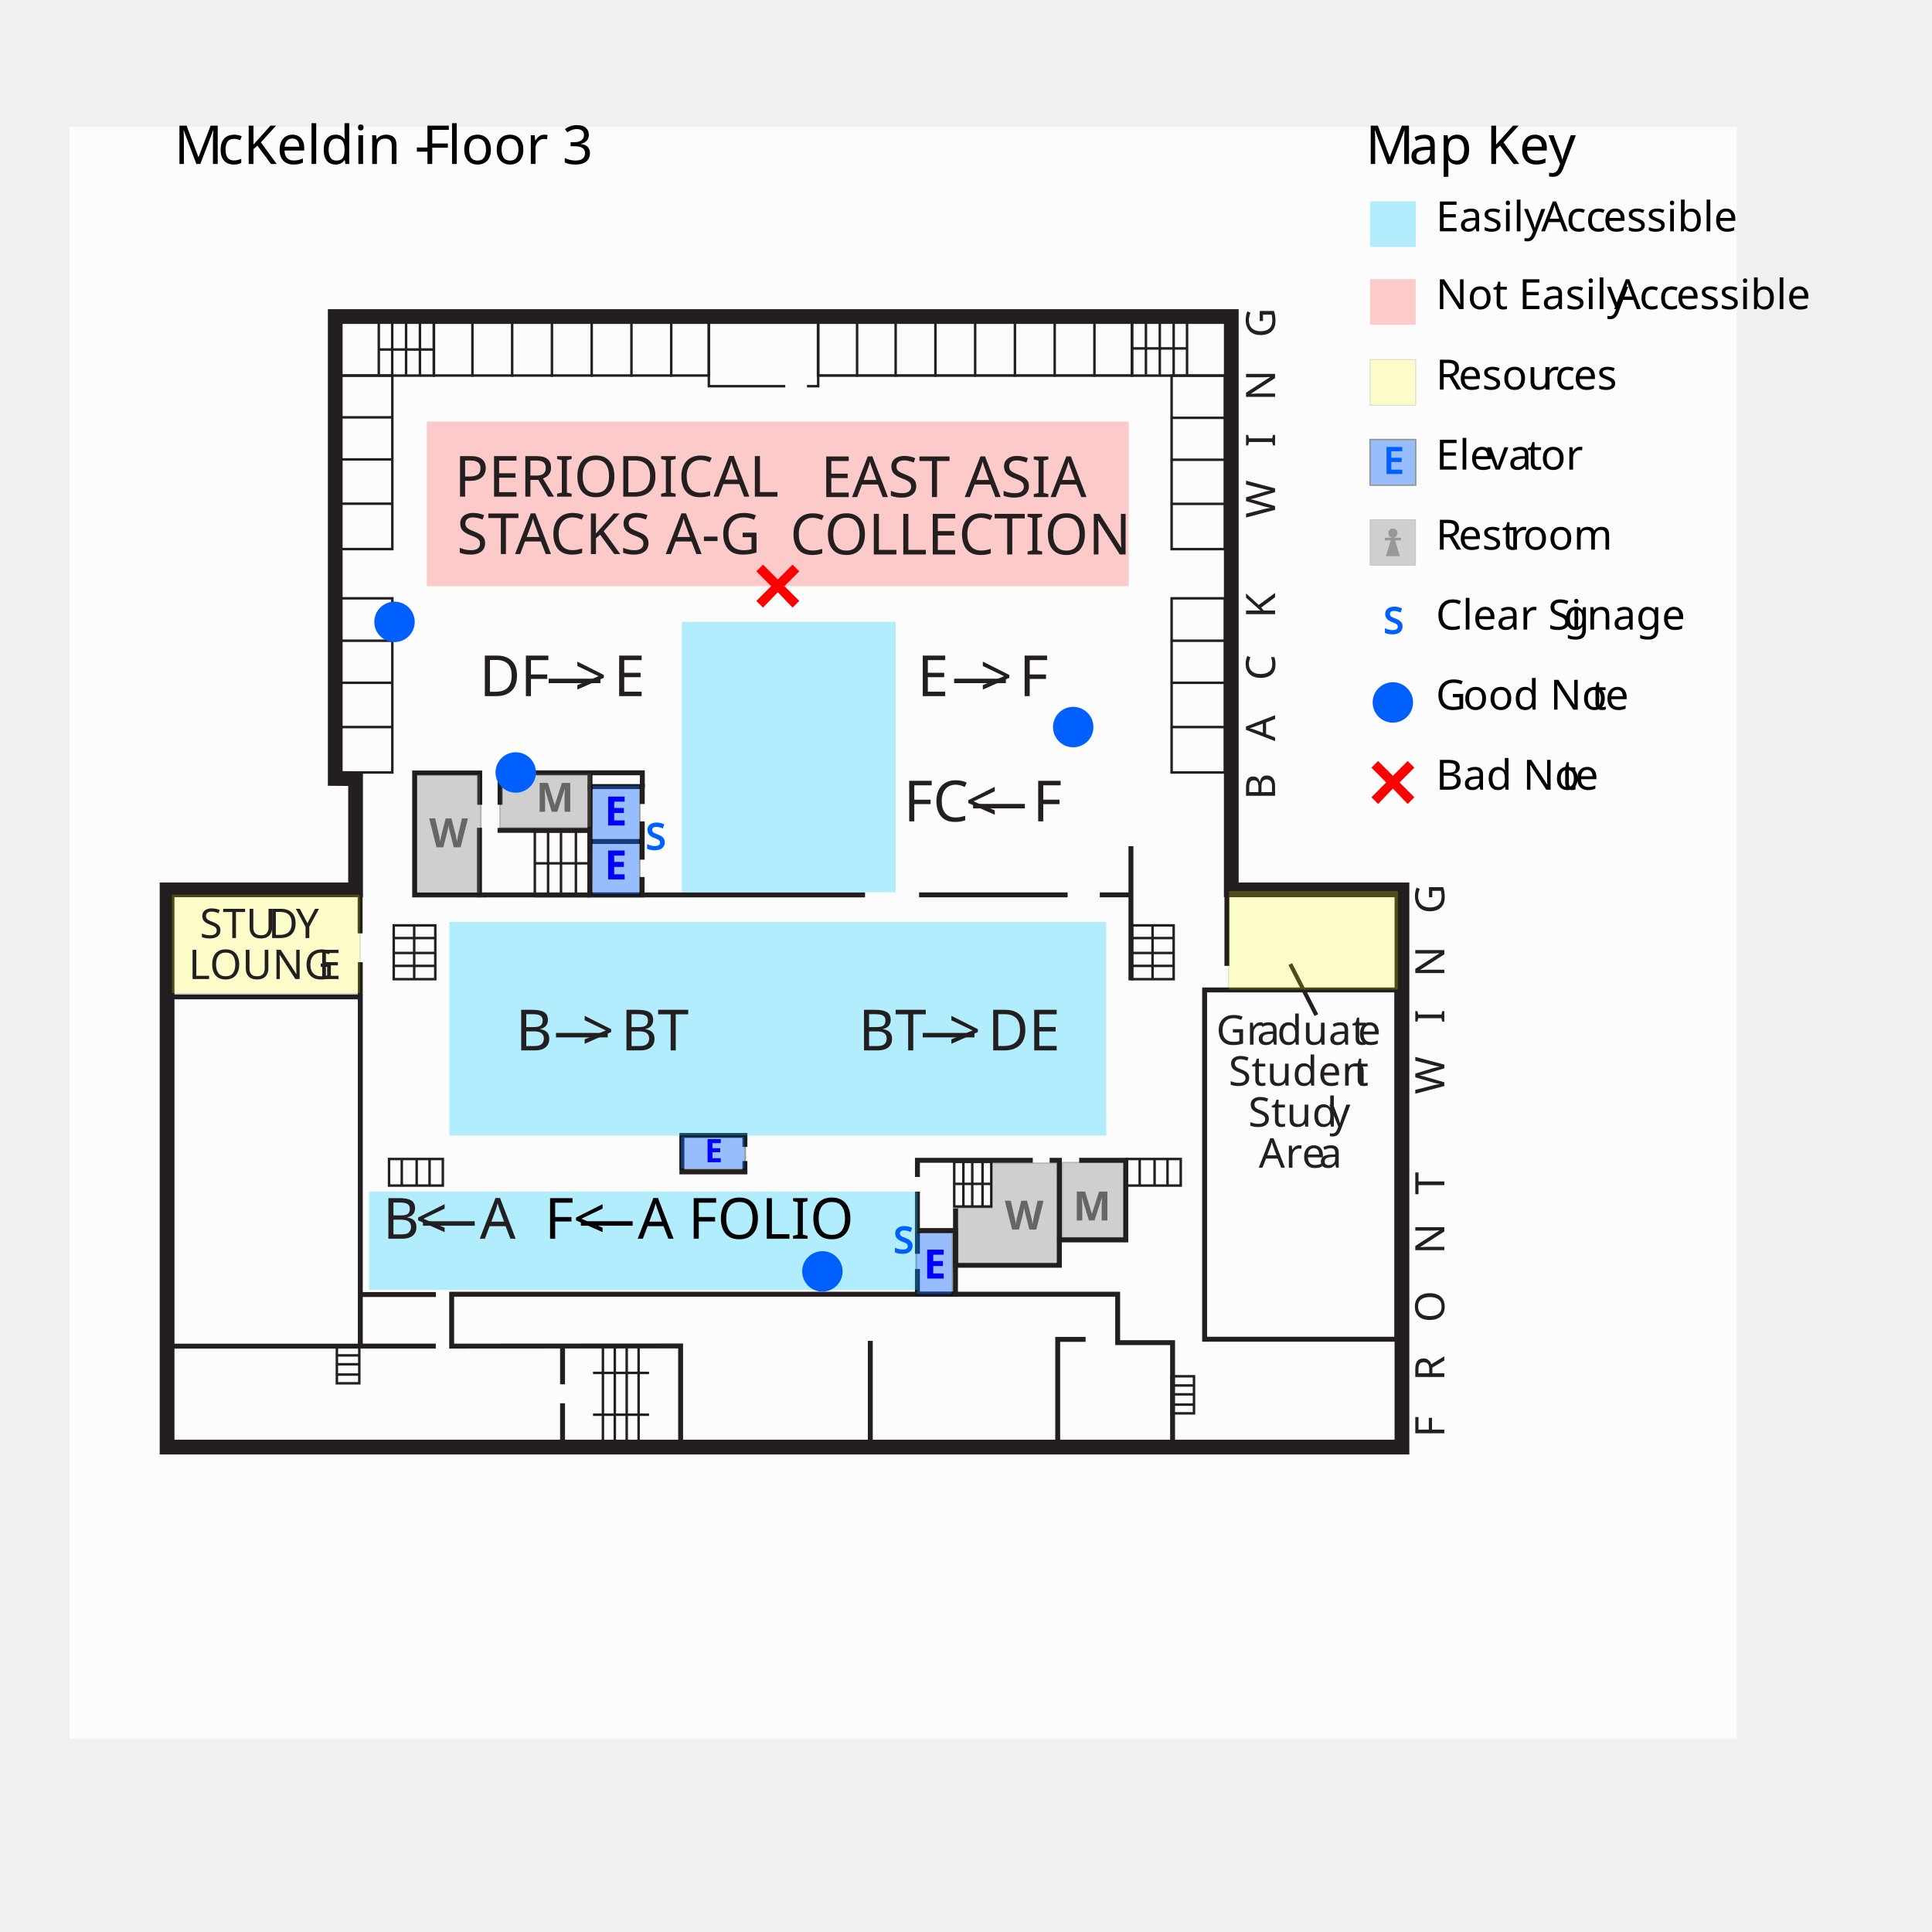
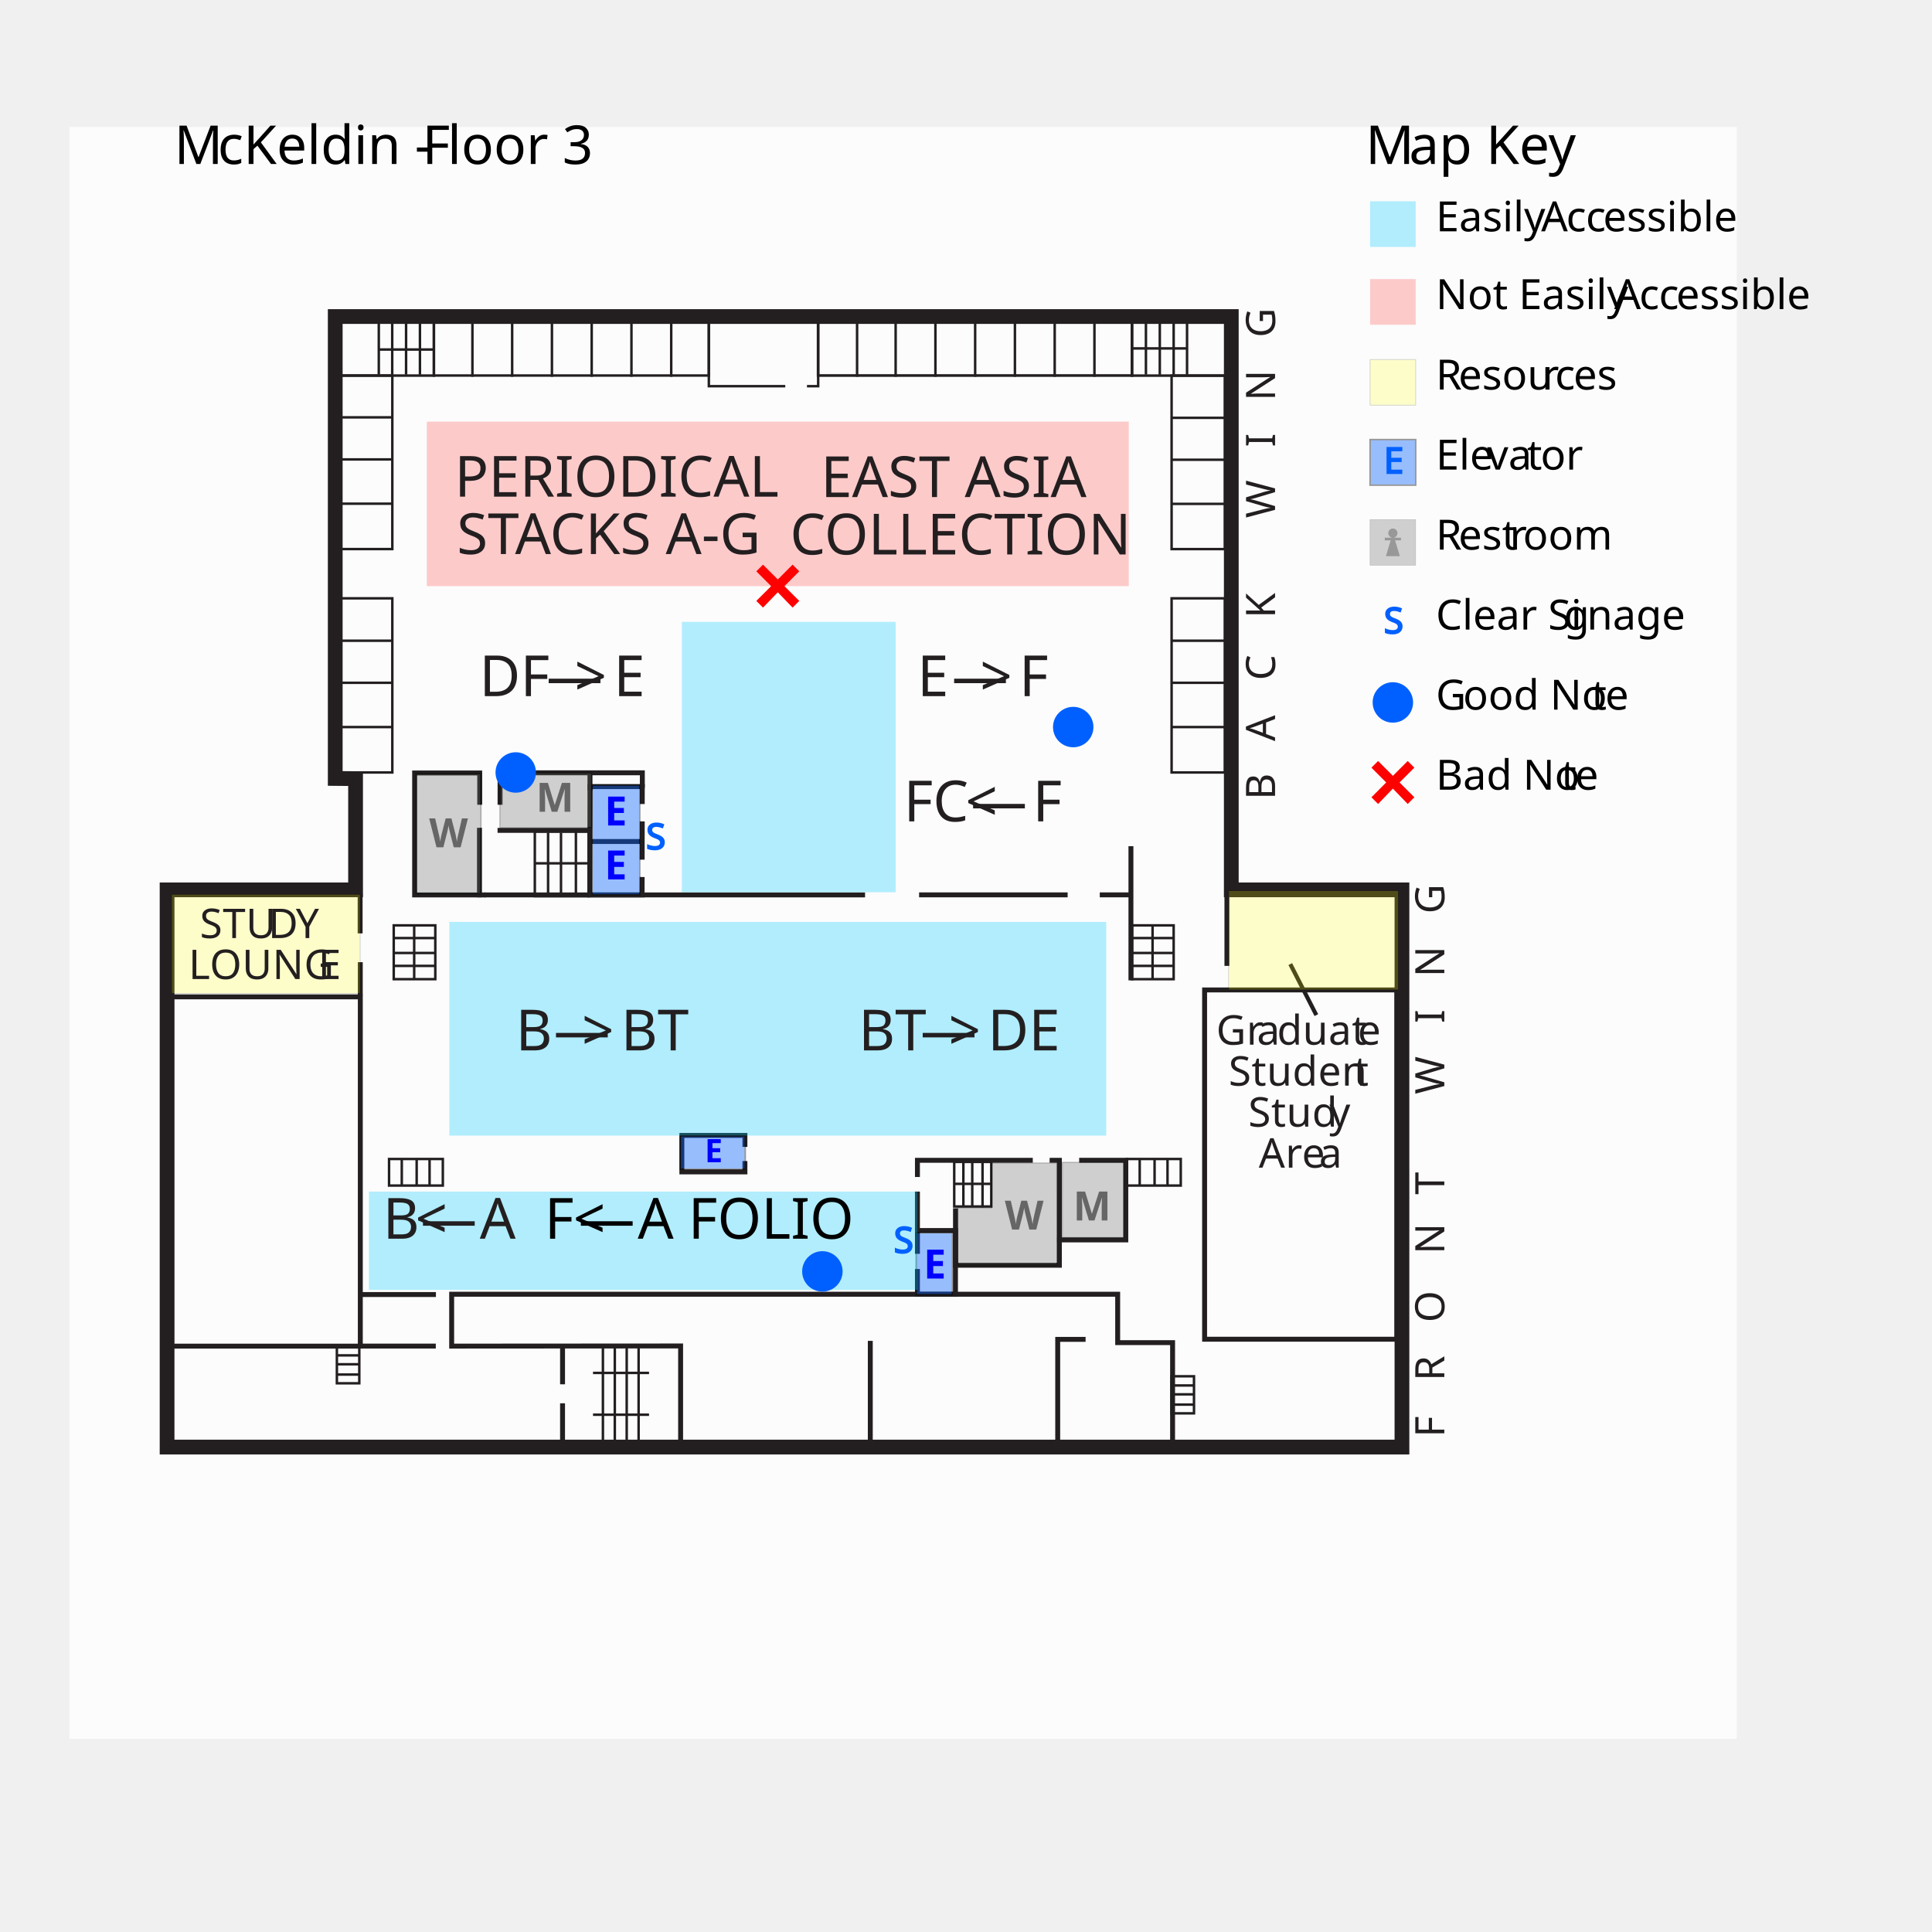
<svg xmlns="http://www.w3.org/2000/svg" viewBox="0 0 648 648">
  <defs>
    <style>
      .cls-1, .cls-10, .cls-11, .cls-3, .cls-4, .cls-5, .cls-6, .cls-7, .cls-8, .cls-9 {
        fill: none;
      }

      .cls-2 {
        fill: #fff;
        opacity: 0.82;
      }

      .cls-10, .cls-11, .cls-3, .cls-4, .cls-5, .cls-6, .cls-7, .cls-8, .cls-9 {
        stroke: #231f20;
      }

      .cls-3 {
        stroke-width: 1.65px;
      }

      .cls-4 {
        stroke-width: 4.95px;
      }

      .cls-5 {
        stroke-width: 0.83px;
      }

      .cls-6 {
        stroke-width: 0.83px;
      }

      .cls-7 {
        stroke-width: 0.84px;
      }

      .cls-8 {
        stroke-width: 0.89px;
      }

      .cls-9 {
        stroke-width: 0.82px;
      }

      .cls-10 {
        stroke-width: 1.38px;
      }

      .cls-11 {
        stroke-width: 0.85px;
      }

      .cls-12, .cls-17, .cls-18, .cls-24, .cls-61 {
        fill: #666;
      }

      .cls-12, .cls-13, .cls-14, .cls-15, .cls-17, .cls-18, .cls-20, .cls-21, .cls-52, .cls-53, .cls-61 {
        stroke: #000;
      }

      .cls-12, .cls-13, .cls-14, .cls-15, .cls-17, .cls-18, .cls-20, .cls-21, .cls-25, .cls-52, .cls-53, .cls-61 {
        stroke-miterlimit: 10;
      }

      .cls-12 {
        stroke-width: 0.43px;
      }

      .cls-12, .cls-16, .cls-17, .cls-18, .cls-61 {
        opacity: 0.3;
      }

      .cls-13, .cls-14, .cls-15, .cls-25, .cls-26, .cls-53 {
        fill: #0060ff;
      }

      .cls-13 {
        stroke-width: 0.48px;
      }

      .cls-13, .cls-14, .cls-15, .cls-53 {
        opacity: 0.4;
      }

      .cls-14 {
        stroke-width: 0.51px;
      }

      .cls-15 {
        stroke-width: 0.52px;
      }

      .cls-16 {
        fill: #00caff;
      }

      .cls-17 {
        stroke-width: 0.54px;
      }

      .cls-18 {
        stroke-width: 0.42px;
      }

      .cls-19, .cls-27 {
        fill: red;
      }

      .cls-19, .cls-20, .cls-21, .cls-52 {
        opacity: 0.2;
      }

      .cls-20, .cls-21, .cls-52 {
        fill: #ff0;
      }

      .cls-20 {
        stroke-width: 0.22px;
      }

      .cls-21 {
        stroke-width: 0.23px;
      }

      .cls-22, .cls-24 {
        font-size: 13.43px;
      }

      .cls-22, .cls-23 {
        fill: blue;
      }

      .cls-22, .cls-23, .cls-24 {
        font-family: MyriadPro-Bold, Myriad Pro;
        font-weight: 700;
      }

      .cls-23 {
        font-size: 10.75px;
      }

      .cls-25 {
        font-size: 12px;
        stroke: #0060ff;
      }

      .cls-25, .cls-53 {
        stroke-width: 0.5px;
      }

      .cls-25, .cls-29, .cls-35, .cls-39, .cls-42, .cls-43, .cls-47, .cls-50, .cls-54 {
        font-family: MyriadPro-Regular, Myriad Pro;
      }

      .cls-28 {
        clip-path: url(#clip-path);
      }

      .cls-29, .cls-35 {
        font-size: 13.63px;
      }

      .cls-29, .cls-35, .cls-42, .cls-43, .cls-50 {
        fill: #231f20;
      }

      .cls-29 {
        letter-spacing: 0.9em;
      }

      .cls-30 {
        letter-spacing: 0.9em;
      }

      .cls-31 {
        letter-spacing: 0.9em;
      }

      .cls-32 {
        letter-spacing: 0.9em;
      }

      .cls-33 {
        letter-spacing: 0.86em;
      }

      .cls-34 {
        letter-spacing: 0em;
      }

      .cls-36 {
        letter-spacing: 0.9em;
      }

      .cls-37 {
        letter-spacing: 0.88em;
      }

      .cls-38 {
        letter-spacing: 0.86em;
      }

      .cls-39 {
        font-size: 18px;
      }

      .cls-40 {
        letter-spacing: 0.01em;
      }

      .cls-41 {
        letter-spacing: -0.02em;
      }

      .cls-42, .cls-47 {
        font-size: 18.86px;
      }

      .cls-43, .cls-50 {
        font-size: 13.75px;
      }

      .cls-44 {
        letter-spacing: 0.01em;
      }

      .cls-45 {
        letter-spacing: 0.01em;
      }

      .cls-46, .cls-50 {
        letter-spacing: 0.01em;
      }

      .cls-48 {
        letter-spacing: 0.01em;
      }

      .cls-49 {
        letter-spacing: 0.01em;
      }

      .cls-51 {
        letter-spacing: 0em;
      }

      .cls-52 {
        stroke-width: 0.21px;
      }

      .cls-54 {
        font-size: 14px;
      }

      .cls-55 {
        letter-spacing: -0.01em;
      }

      .cls-56 {
        letter-spacing: -0.01em;
      }

      .cls-57 {
        letter-spacing: 0em;
      }

      .cls-58 {
        letter-spacing: -0.01em;
      }

      .cls-59 {
        letter-spacing: 0em;
      }

      .cls-60 {
        letter-spacing: 0em;
      }

      .cls-61 {
        stroke-width: 0.15px;
      }

      .cls-62 {
        fill: #989898;
      }

      .cls-63 {
        letter-spacing: 0em;
      }

      #O, #X {
        cursor: pointer;
      }
    </style>
    <clipPath id="clip-path">
      <rect class="cls-1" x="42.84" y="94.38" width="444.18" height="441.41" />
    </clipPath>
  </defs>
  <g id="Layer_7" data-name="Layer 7">
    <rect class="cls-2" x="23.3" y="42.59" width="559.21" height="540.64" />
  </g>
  <g id="lines">
    <polyline class="cls-3" points="249.85 384.67 249.85 380.82 228.7 380.82 228.7 393.06 249.85 393.06 249.85 389.42" />
    <line class="cls-3" x1="162.33" y1="300.16" x2="290.14" y2="300.16" />
    <polyline class="cls-3" points="364.11 449.23 354.76 449.23 354.76 484.63" />
    <polyline class="cls-3" points="166.88 278.51 185.42 278.51 198.12 278.51" />
    <line class="cls-3" x1="160.82" y1="300.98" x2="160.82" y2="277.64" />
    <line class="cls-3" x1="379.32" y1="283.81" x2="379.32" y2="328.82" />
    <line class="cls-3" x1="215.38" y1="288.34" x2="215.41" y2="275.5" />
    <polyline class="cls-3" points="215.41 269.67 215.43 263.83 197.88 263.83 197.81 300.17 215.36 300.17 215.38 294.15" />
    <line class="cls-3" x1="188.68" y1="470.67" x2="188.68" y2="483.63" />
    <line class="cls-3" x1="188.68" y1="451.13" x2="188.68" y2="464.3" />
    <polyline class="cls-3" points="167.72 269.92 167.72 259.2 215.44 259.2 215.44 264.2" />
    <line class="cls-3" x1="197.89" y1="282.24" x2="215.87" y2="282.24" />
    <line class="cls-3" x1="291.9" y1="449.73" x2="291.9" y2="482.94" />
    <polyline class="cls-3" points="160.9 269.92 160.9 259.26 139.07 259.26 139.07 300.17 162.94 300.17" />
    <rect class="cls-3" x="404.03" y="332.03" width="64.48" height="117.15" />
    <rect class="cls-3" x="57.52" y="334.35" width="63.33" height="117.15" />
    <polygon class="cls-3" points="151.49 451.49 151.49 434.09 374.87 434.09 374.87 450.33 393.29 450.33 393.29 483.97 228.28 483.97 228.28 451.44 151.49 451.49" />
    <line class="cls-3" x1="368.87" y1="300.14" x2="379.13" y2="300.14" />
    <line class="cls-3" x1="308.27" y1="300.14" x2="358.09" y2="300.14" />
    <line class="cls-3" x1="120.79" y1="299.74" x2="120.79" y2="313.06" />
    <line class="cls-3" x1="120.84" y1="322.72" x2="120.84" y2="333.71" />
    <line class="cls-3" x1="197.87" y1="259.23" x2="197.87" y2="265.15" />
    <polyline class="cls-3" points="307.71 425.63 307.71 434.1 320.47 434.1 320.47 412.72 307.71 412.72 307.71 420.53" />
    <line class="cls-3" x1="307.71" y1="399.66" x2="307.71" y2="412.72" />
    <polyline class="cls-3" points="346.4 389.17 307.71 389.17 307.71 394.77" />
    <polyline class="cls-3" points="320.48 405.26 320.48 424.37 355.32 424.37 355.32 389.17 352.05 389.17" />
    <polyline class="cls-3" points="361.96 389.16 377.6 389.16 377.6 415.87 354.56 415.87" />
    <line class="cls-3" x1="146.21" y1="434.19" x2="120.78" y2="434.19" />
    <line class="cls-3" x1="121.27" y1="451.48" x2="146.17" y2="451.48" />
    <line class="cls-3" x1="411.51" y1="299.74" x2="411.51" y2="323.96" />
    <polygon class="cls-4" points="56.04 298.46 119.26 298.46 119.26 261.16 112.44 261.1 112.44 106.17 412.98 106.17 412.98 298.46 470.22 298.46 470.22 485.35 56.04 485.35 56.04 298.46" />
    <line class="cls-5" x1="185.12" y1="126.36" x2="185.12" y2="107.53" />
    <line class="cls-5" x1="171.78" y1="126.36" x2="171.78" y2="107.53" />
    <line class="cls-5" x1="158.45" y1="126.36" x2="158.45" y2="107.53" />
    <line class="cls-5" x1="225.13" y1="126.36" x2="225.13" y2="107.53" />
    <line class="cls-5" x1="211.79" y1="126.36" x2="211.79" y2="107.53" />
    <line class="cls-5" x1="198.46" y1="126.36" x2="198.46" y2="107.53" />
    <line class="cls-5" x1="327.07" y1="126.36" x2="327.07" y2="107.53" />
    <line class="cls-5" x1="313.74" y1="126.36" x2="313.74" y2="107.53" />
    <line class="cls-5" x1="300.4" y1="126.36" x2="300.4" y2="107.53" />
    <line class="cls-5" x1="367.08" y1="126.36" x2="367.08" y2="107.53" />
    <line class="cls-5" x1="353.75" y1="126.36" x2="353.75" y2="107.53" />
    <line class="cls-5" x1="340.41" y1="126.36" x2="340.41" y2="107.53" />
    <line class="cls-5" x1="287.47" y1="126.36" x2="287.47" y2="107.53" />
    <line class="cls-5" x1="112.6" y1="243.86" x2="131.43" y2="243.86" />
    <line class="cls-5" x1="112.6" y1="229.01" x2="131.43" y2="229.01" />
    <line class="cls-5" x1="112.6" y1="214.9" x2="131.43" y2="214.9" />
    <line class="cls-5" x1="112.6" y1="168.94" x2="131.43" y2="168.94" />
    <line class="cls-5" x1="112.6" y1="154.09" x2="131.43" y2="154.09" />
    <line class="cls-5" x1="112.6" y1="139.98" x2="131.43" y2="139.98" />
    <line class="cls-5" x1="392.68" y1="243.86" x2="411.51" y2="243.86" />
    <line class="cls-5" x1="392.68" y1="229.01" x2="411.51" y2="229.01" />
    <line class="cls-5" x1="392.68" y1="214.9" x2="411.51" y2="214.9" />
    <line class="cls-5" x1="120.37" y1="457.58" x2="113.08" y2="457.58" />
    <line class="cls-5" x1="120.46" y1="461.03" x2="112.85" y2="461.03" />
    <rect class="cls-5" x="112.99" y="451.53" width="7.52" height="12.43" />
    <line class="cls-5" x1="120.39" y1="454.6" x2="113.09" y2="454.6" />
    <polyline class="cls-5" points="308.51 412.72 320.49 412.72 320.49 434.09 308.51 434.09" />
    <line class="cls-5" x1="188.16" y1="279.28" x2="188.16" y2="300.33" />
    <line class="cls-5" x1="193.16" y1="279.05" x2="193.16" y2="300.63" />
    <rect class="cls-5" x="179.38" y="278.87" width="18.05" height="21.71" />
    <line class="cls-5" x1="179.57" y1="289.56" x2="197.43" y2="289.56" />
    <line class="cls-5" x1="183.83" y1="279.24" x2="183.83" y2="300.29" />
    <line class="cls-5" x1="400.33" y1="467.67" x2="393.04" y2="467.67" />
    <line class="cls-5" x1="400.41" y1="471.11" x2="392.8" y2="471.11" />
    <rect class="cls-5" x="392.95" y="461.61" width="7.52" height="12.43" />
    <line class="cls-5" x1="400.35" y1="464.69" x2="393.05" y2="464.69" />
    <line class="cls-5" x1="326.1" y1="389.99" x2="326.1" y2="404.49" />
    <line class="cls-5" x1="329.54" y1="389.83" x2="329.54" y2="404.95" />
    <rect class="cls-5" x="320.05" y="389.71" width="12.43" height="14.95" />
    <line class="cls-5" x1="320.18" y1="397.07" x2="332.48" y2="397.07" />
    <line class="cls-5" x1="323.12" y1="389.97" x2="323.12" y2="404.46" />
    <line class="cls-5" x1="387.25" y1="397.48" x2="387.25" y2="388.83" />
    <line class="cls-5" x1="382.26" y1="397.57" x2="382.26" y2="388.56" />
    <rect class="cls-5" x="377.99" y="388.73" width="18.04" height="8.91" />
    <line class="cls-5" x1="391.59" y1="397.49" x2="391.59" y2="388.85" />
    <line class="cls-5" x1="139.75" y1="397.48" x2="139.75" y2="388.83" />
    <line class="cls-5" x1="134.76" y1="397.57" x2="134.76" y2="388.56" />
    <rect class="cls-5" x="130.49" y="388.73" width="18.04" height="8.91" />
    <line class="cls-5" x1="144.08" y1="397.49" x2="144.08" y2="388.85" />
    <line class="cls-5" x1="198.9" y1="460.48" x2="217.69" y2="460.48" />
    <line class="cls-5" x1="198.9" y1="474.5" x2="217.69" y2="474.5" />
    <line class="cls-5" x1="202.22" y1="451.88" x2="202.22" y2="483.26" />
    <line class="cls-5" x1="206.21" y1="451.88" x2="206.21" y2="483.26" />
    <line class="cls-5" x1="210.2" y1="451.88" x2="210.2" y2="483.26" />
    <line class="cls-5" x1="214.19" y1="451.88" x2="214.19" y2="483.26" />
    <line class="cls-5" x1="379.97" y1="319.63" x2="393.49" y2="319.63" />
    <line class="cls-5" x1="379.82" y1="314.63" x2="393.91" y2="314.63" />
    <rect class="cls-5" x="379.71" y="310.37" width="13.94" height="18.05" />
    <line class="cls-5" x1="386.57" y1="328.23" x2="386.57" y2="310.37" />
    <line class="cls-5" x1="379.95" y1="323.96" x2="393.46" y2="323.96" />
    <line class="cls-5" x1="132.32" y1="319.63" x2="145.84" y2="319.63" />
    <line class="cls-5" x1="132.17" y1="314.63" x2="146.26" y2="314.63" />
    <rect class="cls-5" x="132.06" y="310.37" width="13.94" height="18.05" />
    <line class="cls-5" x1="138.92" y1="328.23" x2="138.92" y2="310.37" />
    <line class="cls-5" x1="132.3" y1="323.96" x2="145.81" y2="323.96" />
    <line class="cls-6" x1="136.2" y1="125.64" x2="136.2" y2="108.42" />
    <line class="cls-6" x1="131.55" y1="125.64" x2="131.55" y2="108.42" />
    <line class="cls-6" x1="127.05" y1="125.64" x2="127.05" y2="108.42" />
    <line class="cls-6" x1="140.85" y1="125.67" x2="140.85" y2="108.45" />
    <line class="cls-6" x1="389" y1="108.45" x2="389" y2="125.67" />
    <line class="cls-6" x1="393.65" y1="108.45" x2="393.65" y2="125.67" />
    <line class="cls-6" x1="398.14" y1="108.45" x2="398.14" y2="125.67" />
    <line class="cls-6" x1="384.35" y1="108.42" x2="384.35" y2="125.64" />
    <polyline class="cls-6" points="263.38 129.53 237.75 129.53 237.75 107.45 274.42 107.45 274.42 129.53 270.66 129.53" />
    <rect class="cls-6" x="145.54" y="108.09" width="92.2" height="17.86" />
    <rect class="cls-6" x="113.73" y="200.68" width="17.86" height="58.41" />
    <rect class="cls-6" x="113.73" y="125.96" width="17.86" height="58.2" />
    <rect class="cls-6" x="392.96" y="200.68" width="17.86" height="58.41" />
    <rect class="cls-6" x="392.96" y="125.98" width="17.86" height="58.19" />
    <line class="cls-7" x1="145.57" y1="117.23" x2="127.02" y2="117.23" />
    <line class="cls-7" x1="379.62" y1="116.86" x2="398.17" y2="116.86" />
    <rect class="cls-8" x="274.39" y="108.09" width="105.29" height="17.86" />
    <line class="cls-9" x1="392.68" y1="169" x2="411.51" y2="169" />
    <line class="cls-9" x1="392.68" y1="154.2" x2="411.51" y2="154.2" />
    <line class="cls-9" x1="392.68" y1="140.14" x2="411.51" y2="140.14" />
    <line class="cls-10" x1="432.77" y1="323.36" x2="441.51" y2="340.47" />
    <rect class="cls-11" x="113.76" y="108.11" width="31.76" height="17.86" />
    <rect class="cls-11" x="379.67" y="108.11" width="31.77" height="17.87" />
  </g>
  <g id="colors">
    <rect class="cls-12" x="167.72" y="259.2" width="30.73" height="18.38" />
    <rect class="cls-13" x="198.6" y="263.29" width="15.98" height="36.88" />
    <rect class="cls-14" x="228.16" y="380.97" width="21.79" height="11.2" />
    <rect class="cls-15" x="307.3" y="413.43" width="12.16" height="20.86" />
    <rect class="cls-16" x="150.73" y="309.21" width="220.3" height="71.67" />
    <rect class="cls-16" x="123.75" y="399.66" width="183.95" height="32.95" />
    <rect class="cls-17" x="139.57" y="259.47" width="21.69" height="40.28" />
    <rect class="cls-18" x="356.31" y="389.91" width="20.52" height="25.14" />
    <polygon class="cls-18" points="354.47 390.13 332.63 390.13 332.63 405.18 321.27 405.19 321.27 424.25 354.53 424.25 354.47 390.13" />
    <rect class="cls-19" x="143.16" y="141.41" width="235.43" height="55.18" />
    <rect class="cls-20" x="412.08" y="298.72" width="56.98" height="33.31" />
    <rect class="cls-16" x="228.7" y="208.58" width="71.7" height="90.68" />
    <rect class="cls-21" x="57.52" y="299.93" width="63.27" height="33.31" />
  </g>
  <g id="symbols">
    <text class="cls-22" transform="translate(309.78 428.83) scale(1 1.01)">E</text>
    <text class="cls-23" transform="translate(236.36 389.82) scale(1 1.01)">E</text>
    <text class="cls-22" transform="translate(202.77 276.87) scale(1 1.01)">E</text>
    <text class="cls-22" transform="translate(202.77 294.96) scale(1 1.01)">E</text>
    <text class="cls-24" transform="translate(337.02 412.41) scale(1 1.01)">W</text>
    <text class="cls-24" transform="translate(143.95 284.18) scale(1 1.01)">W</text>
    <text class="cls-24" transform="translate(359.96 409.34) scale(1 1.01)">M</text>
    <text class="cls-24" transform="translate(179.79 272.27) scale(1 1.01)">M</text>
    <text class="cls-25" transform="translate(299.79 420.17)">S</text>
    <g id="O">
      <circle class="cls-26" cx="359.96" cy="243.86" r="6.78" />
      <circle class="cls-26" cx="275.83" cy="426.43" r="6.78" />
      <circle class="cls-26" cx="172.98" cy="259.09" r="6.78" />
-       <circle class="cls-26" cx="132.32" cy="208.58" r="6.78" />
    </g>
    <g id="X">
      <polygon class="cls-27" points="255.91 203.79 253.67 201.55 258.64 196.59 253.67 191.62 255.91 189.38 260.88 194.35 265.84 189.38 268.08 191.62 263.11 196.59 268.08 201.55 265.84 203.79 260.88 198.65 255.91 203.79" />
    </g>
    <text class="cls-25" transform="translate(216.69 284.82)">S</text>
  </g>
  <g id="text">
    <g class="cls-28">
      <text class="cls-29" transform="translate(484.43 482.05) rotate(-90)">F<tspan class="cls-30" x="18.88" y="0">R</tspan>
        <tspan class="cls-31" x="38.5" y="0">ON</tspan>
        <tspan class="cls-32" x="81.38" y="0">T</tspan>
        <tspan class="cls-33" x="100.4" y="0"> </tspan>
        <tspan class="cls-31" x="115.06" y="0">W</tspan>
        <tspan class="cls-32" x="138.85" y="0">I</tspan>
        <tspan class="cls-31" x="154.36" y="0">N</tspan>
        <tspan class="cls-34" x="175.58" y="0">G</tspan>
      </text>
    </g>
    <text class="cls-35" transform="translate(427.66 268.23) rotate(-90)">
      <tspan class="cls-36">B</tspan>
      <tspan class="cls-37" x="19.65" y="0">A</tspan>
      <tspan class="cls-36" x="40.03" y="0">CK</tspan>
      <tspan class="cls-38" x="79.84" y="0"> </tspan>
      <tspan class="cls-36" x="94.5" y="0">W</tspan>
      <tspan class="cls-32" x="118.29" y="0">I</tspan>
      <tspan class="cls-36" x="133.8" y="0">N</tspan>
      <tspan x="155.02" y="0">G</tspan>
    </text>
    <text class="cls-39" transform="translate(58.44 55)">
      <tspan class="cls-40">M</tspan>
      <tspan x="14.58" y="0">cKeldin - </tspan>
      <tspan class="cls-41" x="83.18" y="0">F</tspan>
      <tspan x="91.64" y="0">loor 3</tspan>
    </text>
    <text class="cls-42" transform="translate(323.82 275.49) scale(1 1.01)">&lt;</text>
    <text class="cls-42" transform="translate(275.3 166.71) scale(1 1.01)">EAST ASIA</text>
    <text class="cls-42" transform="translate(264.98 185.96) scale(1 1.01)">COLLECTION</text>
    <text class="cls-42" transform="translate(152.47 166.58) scale(1 1.01)">PERIODICAL</text>
    <text class="cls-42" transform="translate(153.24 185.83) scale(1 1.01)">STACKS A-G</text>
    <text class="cls-42" transform="translate(160.79 233.49) scale(1 1.01)">DF</text>
    <text class="cls-42" transform="translate(183.28 233.49) scale(1 1.01)">—</text>
    <text class="cls-42" transform="translate(192.71 233.49) scale(1 1.01)">&gt;</text>
    <text class="cls-42" transform="translate(205.84 233.49) scale(1 1.01)">E</text>
    <text class="cls-42" transform="translate(307.67 233.49) scale(1 1.01)">E</text>
    <text class="cls-42" transform="translate(319.27 233.49) scale(1 1.01)">—</text>
    <text class="cls-42" transform="translate(328.71 233.49) scale(1 1.01)">&gt;</text>
    <text class="cls-42" transform="translate(341.84 233.49) scale(1 1.01)">F</text>
    <text class="cls-42" transform="translate(303.13 275.49) scale(1 1.01)">FC</text>
    <text class="cls-42" transform="translate(325.63 275.49) scale(1 1.01)">—</text>
    <text class="cls-42" transform="translate(346.38 275.49) scale(1 1.01)">F</text>
    <text class="cls-43" transform="translate(67.02 314.63)">
      <tspan class="cls-44">STU</tspan>
      <tspan class="cls-45" x="22.92" y="0">D</tspan>
      <tspan class="cls-44" x="32.2" y="0">Y</tspan>
      <tspan x="39.78" y="0"> </tspan>
    </text>
    <text class="cls-43" transform="translate(63.26 328.38)">
      <tspan class="cls-46">LOUNG</tspan>
      <tspan x="43.48" y="0">E</tspan>
    </text>
    <text class="cls-42" transform="translate(172.98 352.3) scale(1 1.01)">B</text>
    <text class="cls-42" transform="translate(185.73 352.3) scale(1 1.01)">—</text>
    <text class="cls-42" transform="translate(195.16 352.3) scale(1 1.01)">&gt;</text>
    <text class="cls-42" transform="translate(208.29 352.3) scale(1 1.01)">BT</text>
    <text class="cls-42" transform="translate(287.96 352.3) scale(1 1.01)">BT</text>
    <text class="cls-42" transform="translate(308.73 352.3) scale(1 1.01)">—</text>
    <text class="cls-42" transform="translate(318.16 352.3) scale(1 1.01)">&gt;</text>
    <text class="cls-42" transform="translate(331.29 352.3) scale(1 1.01)">DE</text>
    <text class="cls-42" transform="translate(128.43 415.47) scale(1 1.01)">B</text>
    <text class="cls-42" transform="translate(141.11 415.47) scale(1 1.01)">—</text>
    <text class="cls-42" transform="translate(160.92 415.47) scale(1 1.01)">A</text>
    <text class="cls-47" transform="translate(182.67 415.47) scale(1 1.01)">F</text>
    <text class="cls-47" transform="translate(194.08 415.47) scale(1 1.01)">—</text>
    <text class="cls-47" transform="translate(213.89 415.47) scale(1 1.01)">A FOLIO</text>
    <text class="cls-42" transform="translate(139.3 415.47) scale(1 1.01)">&lt;</text>
    <text class="cls-47" transform="translate(192.27 415.47) scale(1 1.01)">&lt;</text>
    <text class="cls-43" transform="translate(407.92 350.38)">
      <tspan class="cls-48">Gr</tspan>
      <tspan class="cls-49" x="13.65" y="0">a</tspan>
      <tspan class="cls-48" x="20.41" y="0">duat</tspan>
      <tspan x="47.46" y="0">e</tspan>
    </text>
    <text class="cls-43" transform="translate(412.08 364.13)">
      <tspan class="cls-46">Studen</tspan>
      <tspan x="42.01" y="0">t</tspan>
    </text>
    <text class="cls-43" transform="translate(418.67 377.88)">
      <tspan class="cls-46">Stud</tspan>
      <tspan x="27.21" y="0">y</tspan>
    </text>
    <text class="cls-50" transform="translate(422.2 391.63)">Are<tspan class="cls-51" x="20.21" y="0">a</tspan>
    </text>
  </g>
  <g id="KEY">
    <text class="cls-39" transform="translate(458 55)">
      <tspan class="cls-40">M</tspan>
      <tspan x="14.58" y="0">ap Key</tspan>
    </text>
    <rect class="cls-19" x="459.53" y="93.62" width="15.3" height="15.3" />
    <rect class="cls-52" x="459.53" y="120.59" width="15.3" height="15.3" />
    <rect class="cls-16" x="459.53" y="67.52" width="15.3" height="15.3" />
    <rect class="cls-53" x="459.53" y="147.43" width="15.3" height="15.3" />
    <text class="cls-54" transform="translate(481.59 77.59)">Easily <tspan class="cls-55" x="35.32" y="0">A</tspan>
      <tspan class="cls-56" x="43.72" y="0">cc</tspan>
      <tspan x="56.1" y="0">essible</tspan>
    </text>
    <text class="cls-54" transform="translate(481.59 103.68)">Not Easily <tspan class="cls-55" x="59.82" y="0">A</tspan>
      <tspan class="cls-56" x="68.22" y="0">cc</tspan>
      <tspan x="80.6" y="0">essible</tspan>
    </text>
    <text class="cls-54" transform="translate(481.59 130.65)">
      <tspan class="cls-57">R</tspan>
      <tspan x="7.59" y="0">esou</tspan>
      <tspan class="cls-58" x="35.55" y="0">r</tspan>
      <tspan class="cls-56" x="39.98" y="0">c</tspan>
      <tspan x="46.17" y="0">es</tspan>
    </text>
    <text class="cls-25" transform="translate(464.14 158.73)">E</text>
    <text class="cls-54" transform="translate(481.59 157.5)">Ele<tspan class="cls-59" x="17.21" y="0">va</tspan>
      <tspan class="cls-56" x="30.58" y="0">t</tspan>
      <tspan class="cls-60" x="35.13" y="0">or</tspan>
    </text>
    <text class="cls-54" transform="translate(481.59 184.34)">
      <tspan class="cls-57">R</tspan>
      <tspan x="7.59" y="0">est</tspan>
      <tspan class="cls-58" x="24.78" y="0">r</tspan>
      <tspan x="29.22" y="0">oom</tspan>
    </text>
    <rect class="cls-61" x="459.53" y="174.28" width="15.28" height="15.28" />
    <rect class="cls-62" x="465.64" y="177.27" width="3.08" height="3.08" rx="1.54" ry="1.54" />
    <polygon class="cls-62" points="464.84 186.53 467.18 178.81 469.52 186.53 464.84 186.53" />
    <rect class="cls-62" x="464.46" y="180.35" width="5.43" height="0.89" />
    <text class="cls-25" transform="translate(464.14 212.4)">S</text>
    <text class="cls-54" transform="translate(481.59 211.17)">Clear Si<tspan class="cls-56" x="42.91" y="0">g</tspan>
      <tspan x="50.65" y="0">nage</tspan>
    </text>
    <text class="cls-54" transform="translate(481.59 238.02)">
      <tspan class="cls-63">G</tspan>
      <tspan x="9.11" y="0">ood No</tspan>
      <tspan class="cls-56" x="52.25" y="0">t</tspan>
      <tspan x="56.8" y="0">e</tspan>
    </text>
    <text class="cls-54" transform="translate(481.59 264.86)">Bad No<tspan class="cls-56" x="42.1" y="0">t</tspan>
      <tspan x="46.65" y="0">e</tspan>
    </text>
    <circle class="cls-26" cx="467.17" cy="235.6" r="6.78" />
    <polygon class="cls-27" points="462.21 269.65 459.98 267.41 464.94 262.44 459.98 257.48 462.21 255.24 467.18 260.21 472.15 255.24 474.38 257.48 469.42 262.44 474.38 267.41 472.15 269.65 467.18 264.5 462.21 269.65" />
  </g>
</svg>
